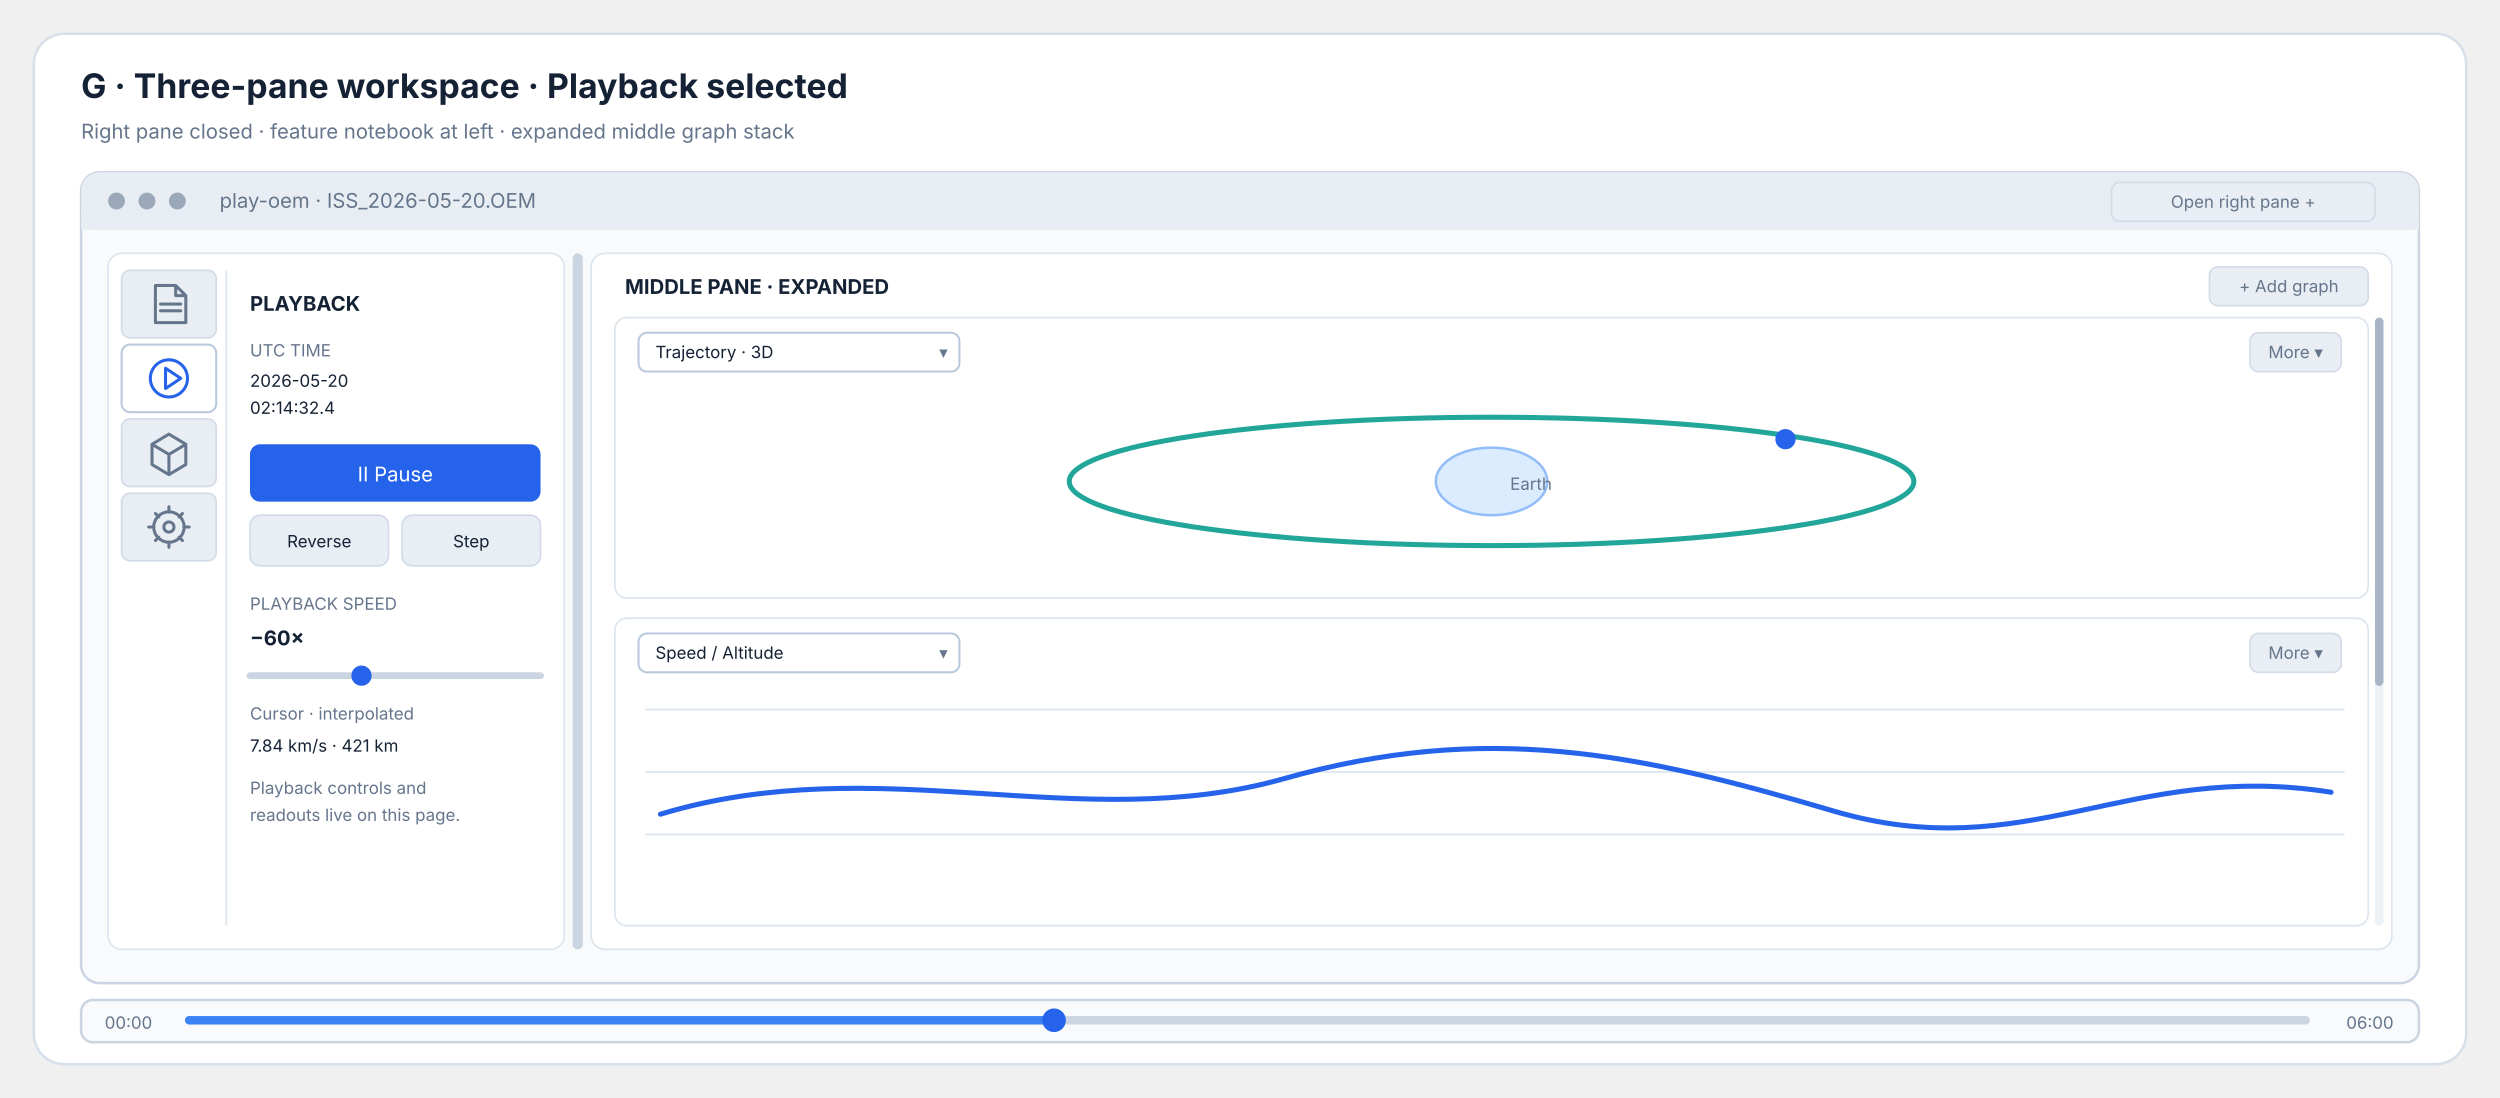
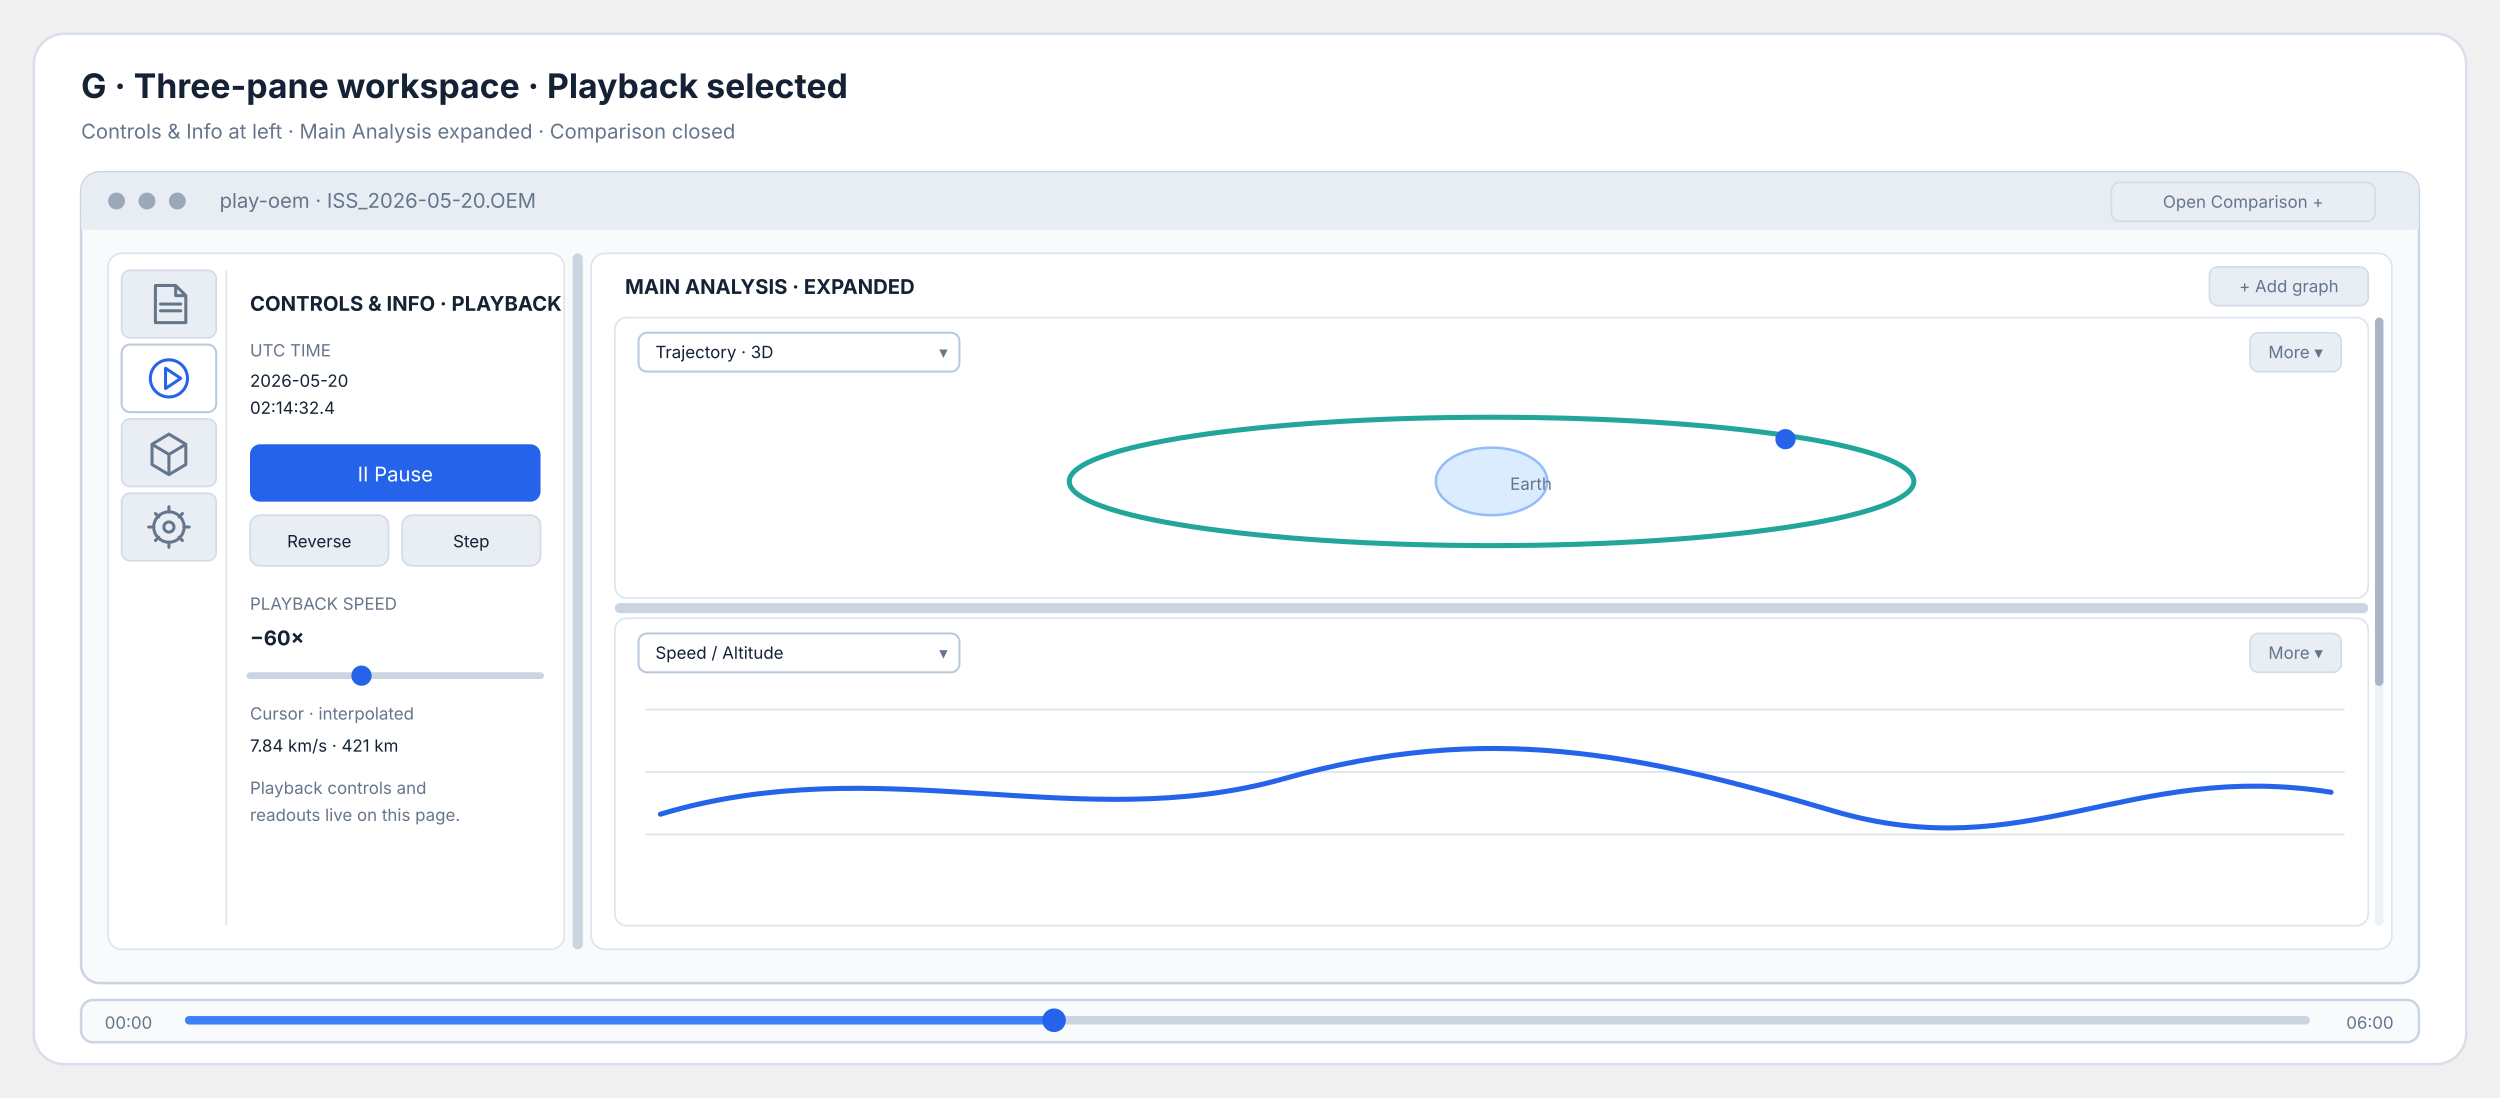
<svg xmlns="http://www.w3.org/2000/svg" width="1480" height="650" viewBox="0 0 1480 650" role="img" aria-labelledby="title desc">
  <defs>
    <style>
      .card{fill:#fff;stroke:#d7e0ea;stroke-width:1.5}
      .window{fill:#f8fafc;stroke:#cbd5e1;stroke-width:1.5}
      .chrome{fill:#e8edf3}
      .ink{fill:#152235;font-family:Inter,-apple-system,BlinkMacSystemFont,"Segoe UI",sans-serif}
      .muted{fill:#65758b;font-family:Inter,-apple-system,BlinkMacSystemFont,"Segoe UI",sans-serif}
      .white{fill:#fff;font-family:Inter,-apple-system,BlinkMacSystemFont,"Segoe UI",sans-serif}
      .h2{font-size:20px;font-weight:700}
      .body{font-size:14px}
      .small{font-size:12px}
      .tiny{font-size:10px}
      .tab{fill:#e9eef5;stroke:#d2dbe6;stroke-width:1}
      .tabon{fill:#fff;stroke:#b9c9dc;stroke-width:1.2}
      .panel{fill:#fff;stroke:#dce4ed;stroke-width:1}
      .sash{fill:#cbd5e1}
      .grid{stroke:#dbe4ee;stroke-width:1}
      .line{fill:none;stroke:#2563eb;stroke-width:3;stroke-linecap:round;stroke-linejoin:round}
      .orbit{fill:none;stroke:#22a69a;stroke-width:3;stroke-linecap:round}
      .primary{fill:#2563eb}
      .icon{fill:none;stroke:#65758b;stroke-width:1.8;stroke-linecap:round;stroke-linejoin:round}
      .icon-active{fill:none;stroke:#2563eb;stroke-width:1.8;stroke-linecap:round;stroke-linejoin:round}
    </style>
  </defs>
  <rect class="card" x="20" y="20" width="1440" height="610" rx="18" />
  <text class="ink h2" x="48" y="58">G · Three-pane workspace · Playback selected</text>
-   <text class="muted small" x="48" y="82">Right pane closed · feature notebook at left · expanded middle graph stack</text>
+   <text class="muted small" x="48" y="82">Controls &amp; Info at left · Main Analysis expanded · Comparison closed</text>
  <rect class="window" x="48" y="102" width="1384" height="480" rx="11" />
  <rect class="chrome" x="48" y="102" width="1384" height="34" rx="11" />
  <rect class="chrome" x="48" y="123" width="1384" height="13" />
  <circle cx="69" cy="119" r="5" fill="#9aa8b9" />
  <circle cx="87" cy="119" r="5" fill="#9aa8b9" />
  <circle cx="105" cy="119" r="5" fill="#9aa8b9" />
  <text class="muted small" x="130" y="123">play-oem · ISS_2026-05-20.OEM</text>
  <rect class="tab" x="1250" y="108" width="156" height="23" rx="5" />
-   <text class="muted tiny" x="1328" y="123" text-anchor="middle">Open right pane +</text>
+   <text class="muted tiny" x="1328" y="123" text-anchor="middle">Open Comparison +</text>
  <rect class="panel" x="64" y="150" width="270" height="412" rx="8" />
  <rect class="tab" x="72" y="160" width="56" height="40" rx="5" />
  <g class="icon" transform="translate(-13 0)" role="img" aria-label="OEM file information">
    <path d="M105 169h12l6 6v16h-18z M117 169v6h6 M108 180h12 M108 184h12" />
  </g>
  <rect class="tabon" x="72" y="204" width="56" height="40" rx="5" />
  <g class="icon-active" transform="translate(-13 0)" role="img" aria-label="Playback controls">
    <circle cx="113" cy="224" r="11" />
    <path d="M111 218l9 6-9 6z" />
  </g>
  <rect class="tab" x="72" y="248" width="56" height="40" rx="5" />
  <g class="icon" transform="translate(-13 0)" role="img" aria-label="State information">
    <path d="M113 257l10 6v12l-10 6-10-6v-12z M103 263l10 6 10-6 M113 269v12" />
  </g>
  <rect class="tab" x="72" y="292" width="56" height="40" rx="5" />
  <g class="icon" transform="translate(-13 0)" role="img" aria-label="Settings">
    <circle cx="113" cy="312" r="9" />
    <circle cx="113" cy="312" r="3" />
    <path d="M113 300v3 M113 321v3 M101 312h3 M122 312h3 M105 304l2 2 M119 318l2 2 M121 304l-2 2 M107 318l-2 2" />
  </g>
  <line x1="134" y1="160" x2="134" y2="548" stroke="#dce4ed" />
-   <text class="ink small" x="148" y="184" font-weight="700">PLAYBACK</text>
+   <text class="ink small" x="148" y="184" font-weight="700">CONTROLS &amp; INFO · PLAYBACK</text>
  <text class="muted tiny" x="148" y="211">UTC TIME</text>
  <text class="ink tiny" x="148" y="229">2026-05-20</text>
  <text class="ink tiny" x="148" y="245">02:14:32.4</text>
  <rect class="primary" x="148" y="263" width="172" height="34" rx="6" />
  <text class="white small" x="234" y="285" text-anchor="middle">Ⅱ Pause</text>
  <rect class="tab" x="148" y="305" width="82" height="30" rx="6" />
  <text class="ink tiny" x="189" y="324" text-anchor="middle">Reverse</text>
  <rect class="tab" x="238" y="305" width="82" height="30" rx="6" />
  <text class="ink tiny" x="279" y="324" text-anchor="middle">Step</text>
  <text class="muted tiny" x="148" y="361">PLAYBACK SPEED</text>
  <text class="ink small" x="148" y="382" font-weight="700">−60×</text>
  <line x1="148" y1="400" x2="320" y2="400" stroke="#cbd5e1" stroke-width="4" stroke-linecap="round" />
  <circle cx="214" cy="400" r="6" class="primary" />
  <text class="muted tiny" x="148" y="426">Cursor · interpolated</text>
  <text class="ink tiny" x="148" y="445">7.84 km/s · 421 km</text>
  <text class="muted tiny" x="148" y="470">Playback controls and</text>
  <text class="muted tiny" x="148" y="486">readouts live on this page.</text>
  <rect class="sash" x="339" y="150" width="6" height="412" rx="3" />
  <rect class="panel" x="350" y="150" width="1066" height="412" rx="8" />
-   <text class="ink small" x="370" y="174" font-weight="700">MIDDLE PANE · EXPANDED</text>
+   <text class="ink small" x="370" y="174" font-weight="700">MAIN ANALYSIS · EXPANDED</text>
  <rect class="tab" x="1308" y="158" width="94" height="23" rx="5" />
  <text class="muted tiny" x="1355" y="173" text-anchor="middle">+ Add graph</text>
  <rect class="panel" x="364" y="188" width="1038" height="166" rx="7" />
  <rect class="tabon" x="378" y="197" width="190" height="23" rx="5" />
  <text class="ink tiny" x="388" y="212">Trajectory · 3D</text>
  <text class="muted tiny" x="556" y="212">▾</text>
  <rect class="tab" x="1332" y="197" width="54" height="23" rx="5" />
  <text class="muted tiny" x="1359" y="212" text-anchor="middle">More ▾</text>
  <ellipse cx="883" cy="285" rx="250" ry="38" class="orbit" />
  <ellipse cx="883" cy="285" rx="33" ry="20" fill="#dcecff" stroke="#93bdf8" stroke-width="1.5" />
  <circle cx="1057" cy="260" r="6" class="primary" />
  <text class="muted tiny" x="894" y="290">Earth</text>
+   <rect class="sash" x="364" y="357" width="1038" height="6" rx="3" />
  <rect class="panel" x="364" y="366" width="1038" height="182" rx="7" />
  <rect class="tabon" x="378" y="375" width="190" height="23" rx="5" />
  <text class="ink tiny" x="388" y="390">Speed / Altitude</text>
  <text class="muted tiny" x="556" y="390">▾</text>
  <rect class="tab" x="1332" y="375" width="54" height="23" rx="5" />
  <text class="muted tiny" x="1359" y="390" text-anchor="middle">More ▾</text>
  <line class="grid" x1="382" y1="420" x2="1388" y2="420" />
  <line class="grid" x1="382" y1="457" x2="1388" y2="457" />
  <line class="grid" x1="382" y1="494" x2="1388" y2="494" />
  <path class="line" d="M391 482 C520 443,640 495,760 461 S970 446,1085 480 S1260 450,1380 469" />
  <rect x="1406" y="188" width="5" height="360" rx="2.5" fill="#edf2f7" />
  <rect x="1406" y="188" width="5" height="218" rx="2.5" fill="#a8b5c7" />
  <rect class="window" x="48" y="592" width="1384" height="25" rx="7" />
  <text class="muted tiny" x="62" y="609">00:00</text>
  <line x1="112" y1="604" x2="1365" y2="604" stroke="#cbd5e1" stroke-width="5" stroke-linecap="round" />
  <line x1="112" y1="604" x2="624" y2="604" stroke="#3b82f6" stroke-width="5" stroke-linecap="round" />
  <circle cx="624" cy="604" r="7" class="primary" />
  <text class="muted tiny" x="1417" y="609" text-anchor="end">06:00</text>
</svg>
